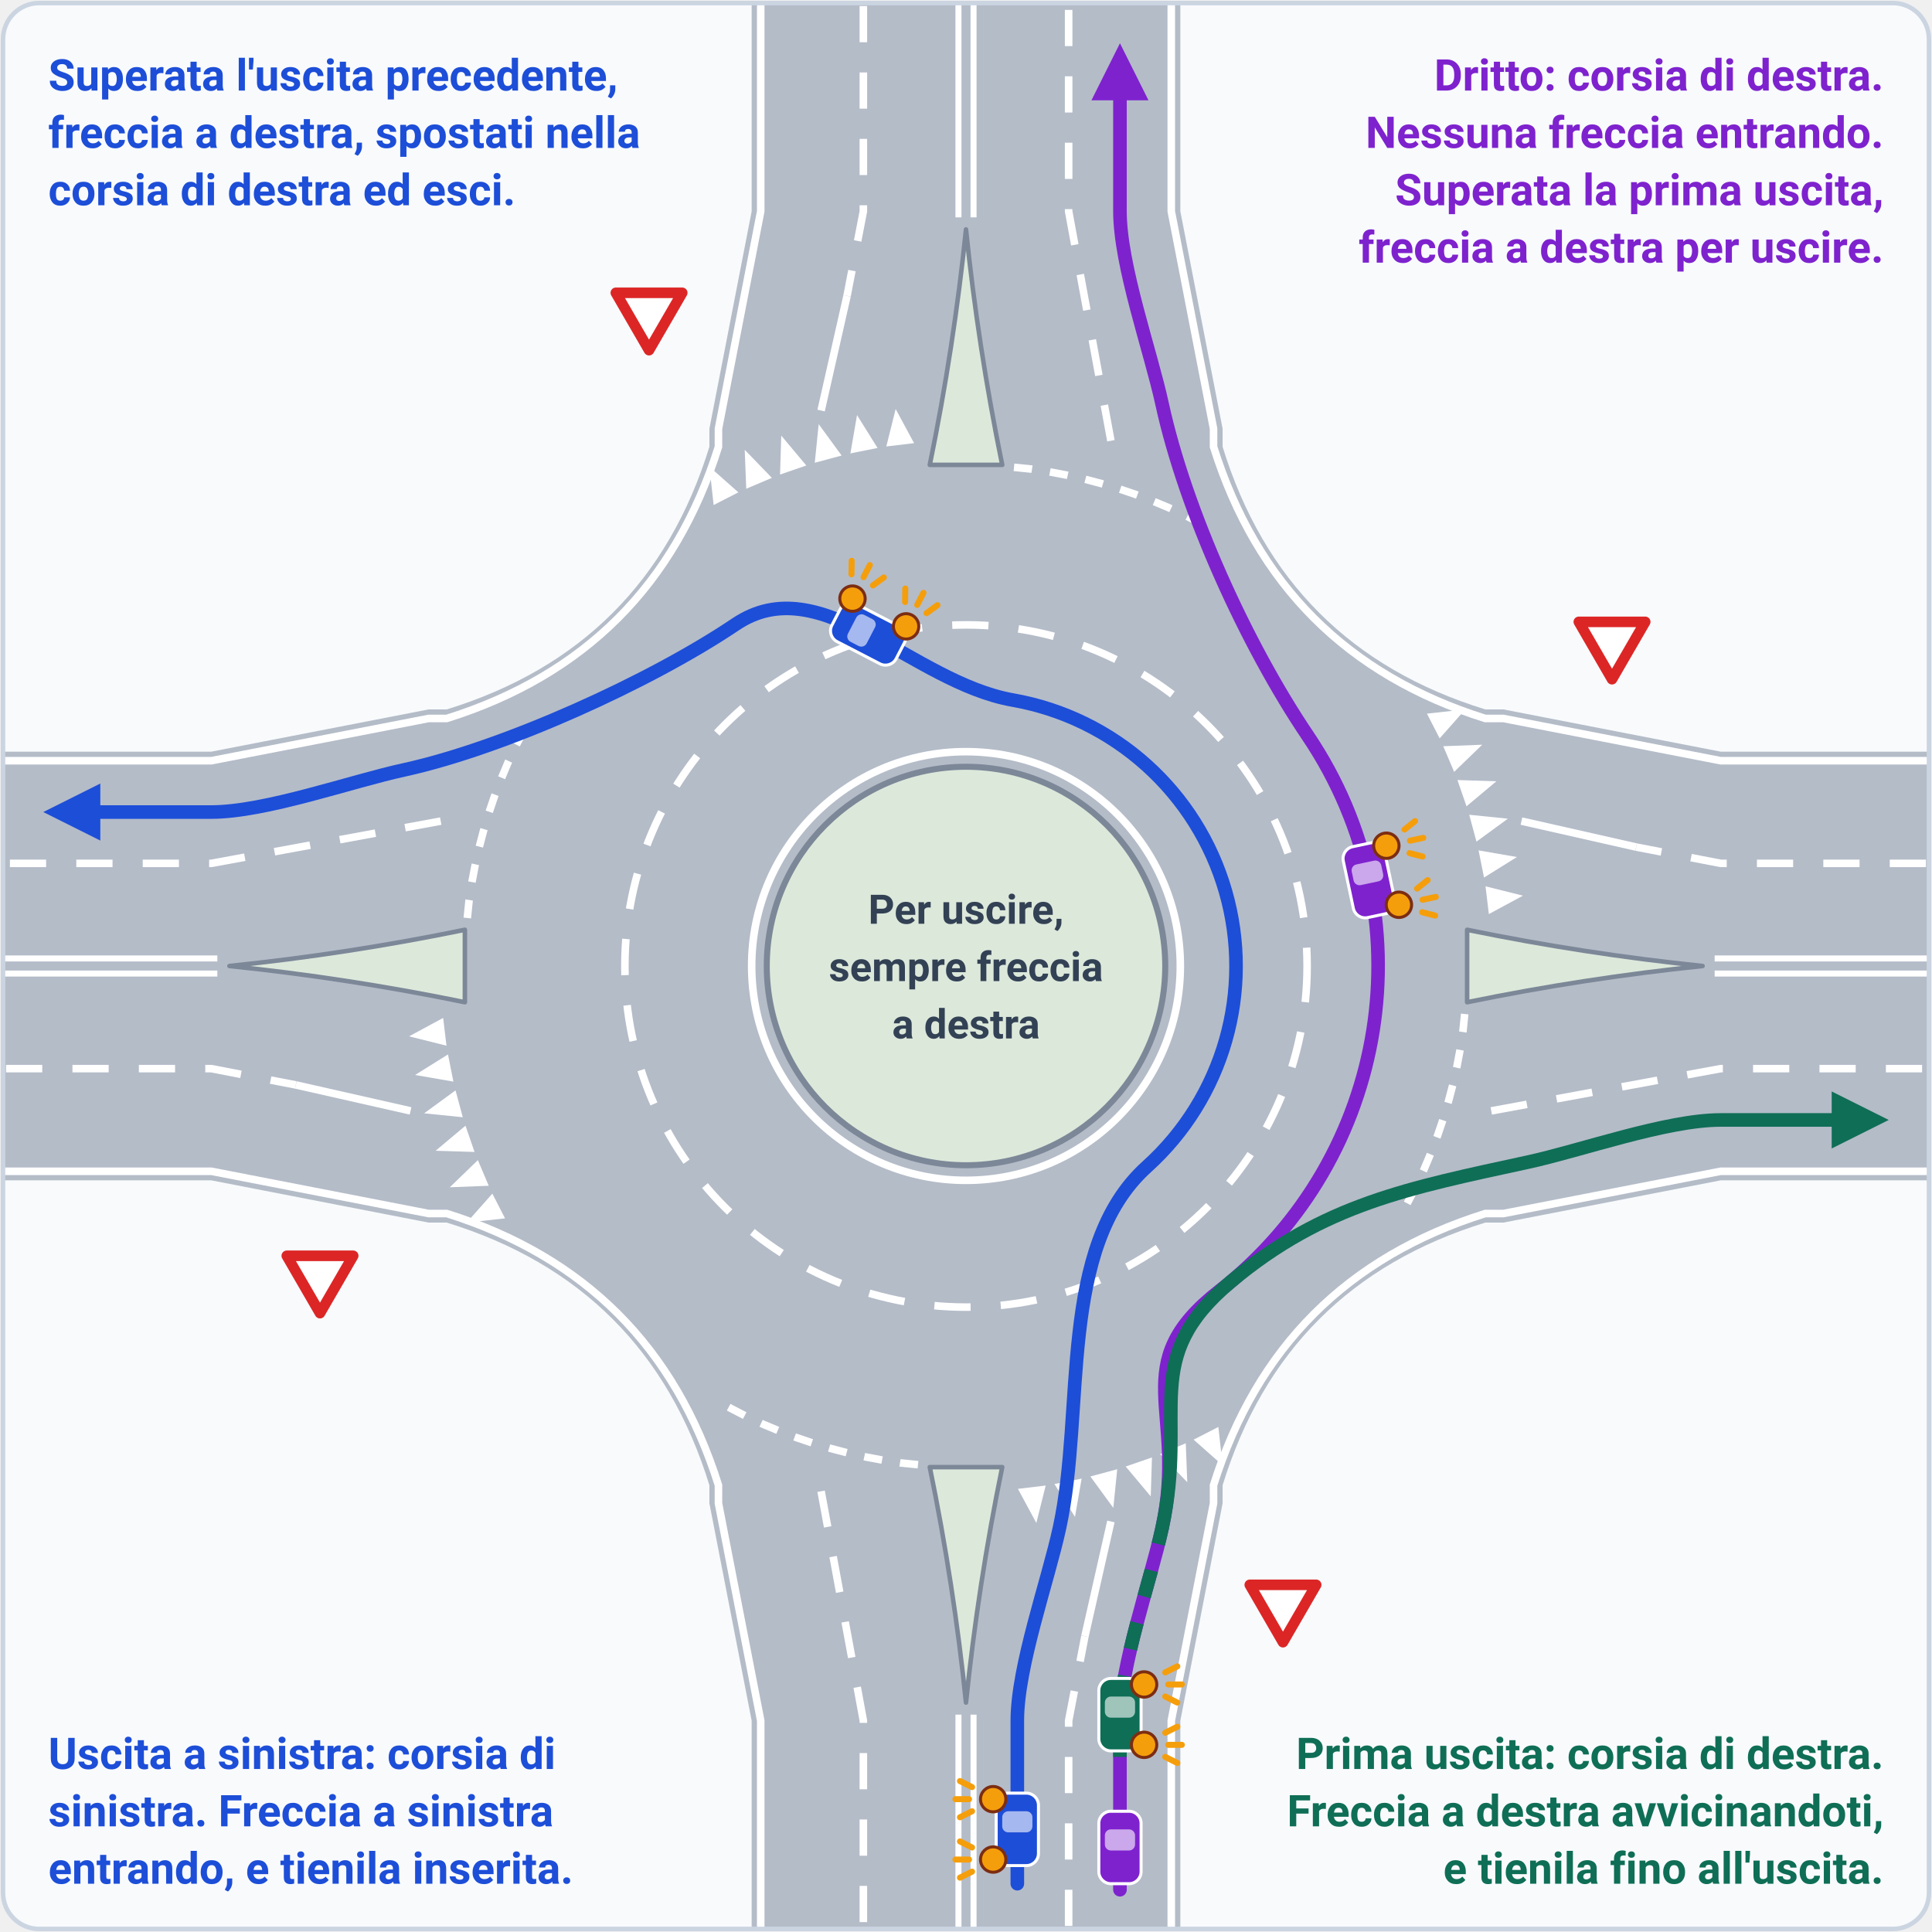
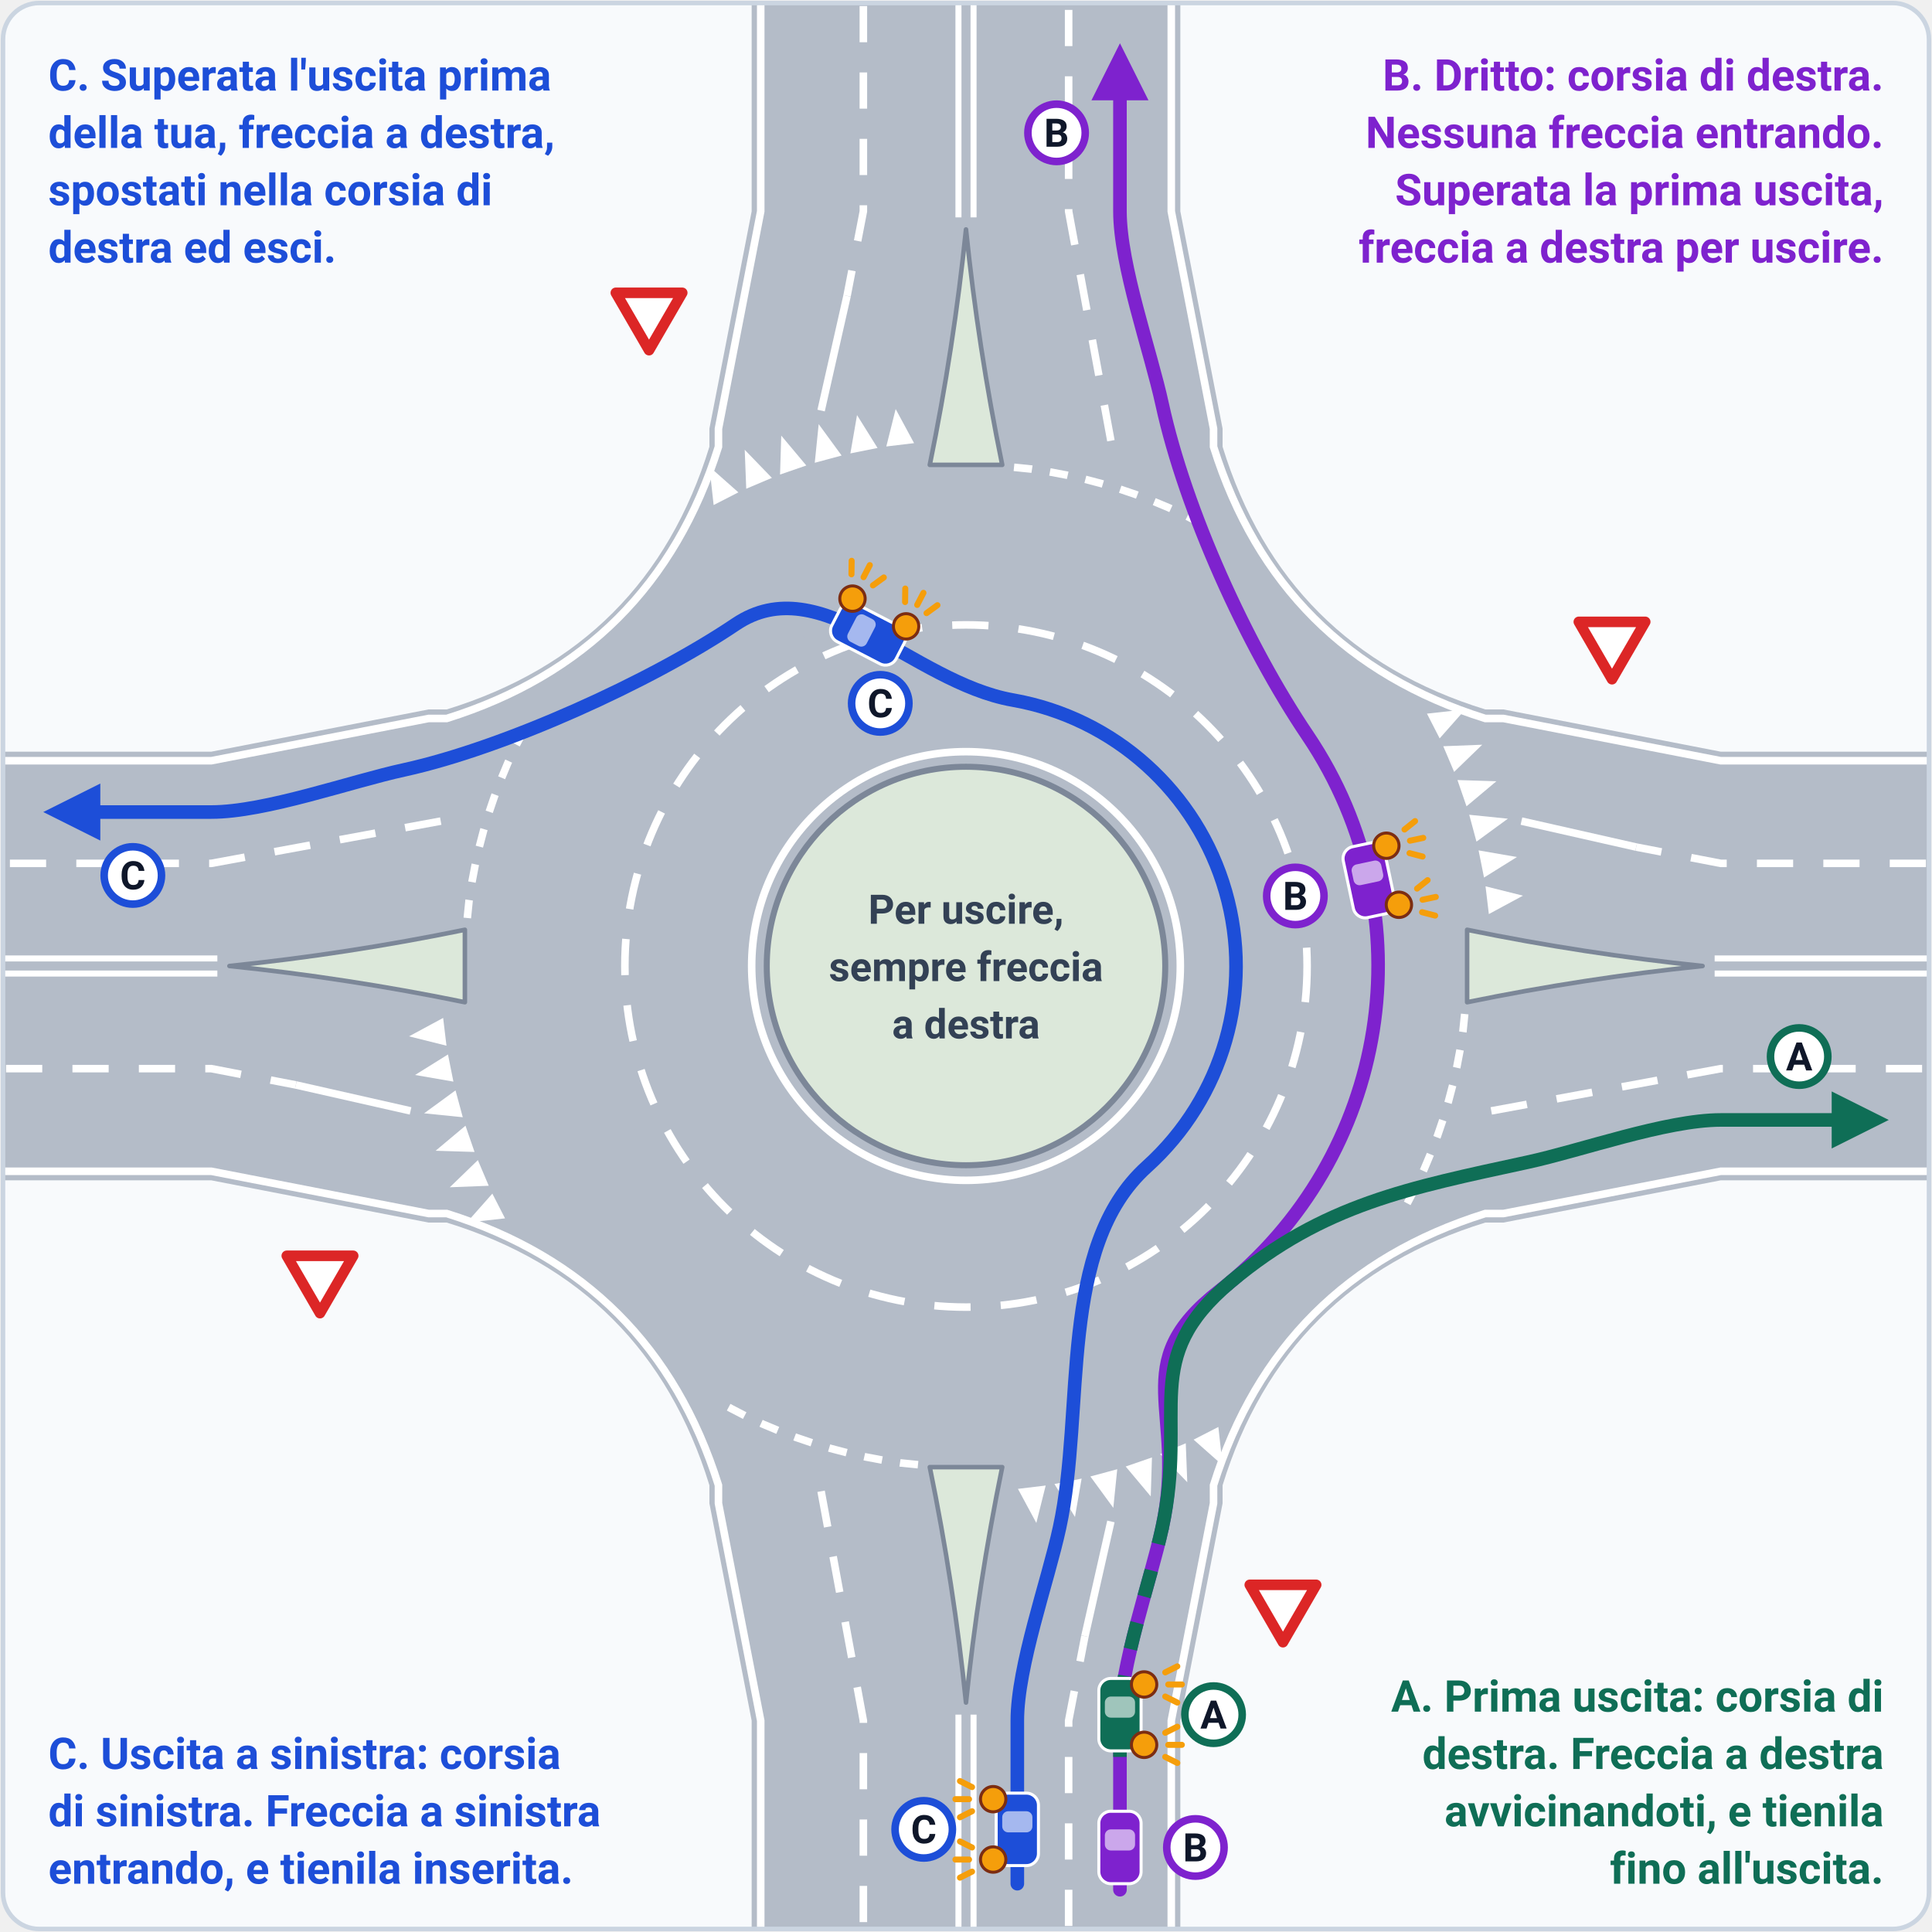
- <svg xmlns="http://www.w3.org/2000/svg" viewBox="0 0 640 640" role="img" aria-label="Una rotatoria a due corsie vista dall'alto, con il traffico in senso antiorario e tre auto che entrano dal basso. L'auto verde, nella corsia di destra, mette la freccia a destra avvicinandosi e prende la prima uscita. L'auto viola, nella corsia di destra, entra senza freccia, prosegue dritto e mette la freccia a destra superata la prima uscita. L'auto blu, nella corsia di sinistra, mette la freccia a sinistra entrando, percorre la corsia interna, poi mette la freccia a destra e si sposta nella corsia di destra per l'uscita a sinistra. Ogni auto esce con la freccia a destra. Ogni ingresso ha la linea di dare precedenza a triangoli bianchi.">
+ <svg xmlns="http://www.w3.org/2000/svg" viewBox="0 0 640 640" role="img" aria-label="Una rotatoria a due corsie vista dall'alto, con il traffico in senso antiorario e tre auto che entrano dal basso. L'auto verde (A), nella corsia di destra, mette la freccia a destra avvicinandosi e prende la prima uscita. L'auto viola (B), nella corsia di destra, entra senza freccia, prosegue dritto e mette la freccia a destra superata la prima uscita. L'auto blu (C), nella corsia di sinistra, mette la freccia a sinistra entrando, percorre la corsia interna, poi mette la freccia a destra e si sposta nella corsia di destra per l'uscita a sinistra. Ogni auto esce con la freccia a destra. Ogni ingresso ha la linea di dare precedenza a triangoli bianchi.">
  <defs>
    <clipPath id="card">
      <rect x="1" y="1" width="638" height="638" rx="12" />
    </clipPath>
    <marker id="ag" viewBox="0 0 10 10" refX="7" refY="5" markerWidth="4.2" markerHeight="4.2" orient="auto">
      <path d="M0,0 L10,5 L0,10 z" fill="#0F6E56" />
    </marker>
    <marker id="ab" viewBox="0 0 10 10" refX="7" refY="5" markerWidth="4.2" markerHeight="4.2" orient="auto">
      <path d="M0,0 L10,5 L0,10 z" fill="#1D4ED8" />
    </marker>
    <marker id="ap" viewBox="0 0 10 10" refX="7" refY="5" markerWidth="4.2" markerHeight="4.2" orient="auto">
      <path d="M0,0 L10,5 L0,10 z" fill="#7E22CE" />
    </marker>
  </defs>
  <rect x="1" y="1" width="638" height="638" rx="12" fill="#f8fafc" />
  <g clip-path="url(#card)">
    <g fill="#B4BCC8">
      <circle cx="320" cy="320" r="160" />
      <polygon points="391.0,660.0 391.0,570.0 405.0,498.0 405.0,410.0 235.0,410.0 235.0,498.0 249.0,570.0 249.0,660.0" />
      <path d="M 405.0,492.0 Q 425.5,425.5 492.0,405.0 L 320,320 Z" />
      <polygon points="660.0,249.0 570.0,249.0 498.0,235.0 410.0,235.0 410.0,405.0 498.0,405.0 570.0,391.0 660.0,391.0" />
      <path d="M 492.0,235.0 Q 425.5,214.5 405.0,148.0 L 320,320 Z" />
      <polygon points="249.0,-20.0 249.0,70.0 235.0,142.0 235.0,230.0 405.0,230.0 405.0,142.0 391.0,70.0 391.0,-20.0" />
      <path d="M 235.0,148.0 Q 214.5,214.5 148.0,235.0 L 320,320 Z" />
      <polygon points="-20.0,391.0 70.0,391.0 142.0,405.0 230.0,405.0 230.0,235.0 142.0,235.0 70.0,249.0 -20.0,249.0" />
      <path d="M 148.0,405.0 Q 214.5,425.5 235.0,492.0 L 320,320 Z" />
    </g>
    <circle cx="320" cy="320" r="66" fill="#DCE8DA" stroke="#7C8798" stroke-width="2" />
    <path d="M 320.0,564.0 Q 316.0,525.0 308.0,486.0 L 332.0,486.0 Q 324.0,525.0 320.0,564.0 Z" fill="#DCE8DA" stroke="#7C8798" stroke-width="1.5" stroke-linejoin="round" />
    <path d="M 564.0,320.0 Q 525.0,324.0 486.0,332.0 L 486.0,308.0 Q 525.0,316.0 564.0,320.0 Z" fill="#DCE8DA" stroke="#7C8798" stroke-width="1.5" stroke-linejoin="round" />
    <path d="M 320.0,76.0 Q 324.0,115.0 332.0,154.0 L 308.0,154.0 Q 316.0,115.0 320.0,76.0 Z" fill="#DCE8DA" stroke="#7C8798" stroke-width="1.5" stroke-linejoin="round" />
    <path d="M 76.0,320.0 Q 115.0,316.0 154.0,308.0 L 154.0,332.0 Q 115.0,324.0 76.0,320.0 Z" fill="#DCE8DA" stroke="#7C8798" stroke-width="1.5" stroke-linejoin="round" />
    <g fill="none" stroke="#ffffff" stroke-width="2.5" stroke-linecap="butt">
      <circle cx="320" cy="320" r="71" />
      <circle cx="320" cy="320" r="113" stroke-dasharray="12 10" />
      <path d="M 388.0,660.0 L 388.0,570.0 L 402.0,498.0 L 402.0,492.0 Q 423.5,423.5 492.0,402.0 L 498.0,402.0 L 570.0,388.0 L 660.0,388.0" />
      <line x1="317.5" y1="660.0" x2="317.5" y2="568.0" stroke-width="2" />
      <line x1="322.5" y1="660.0" x2="322.5" y2="568.0" stroke-width="2" />
      <path d="M 354.0,660.0 L 354.0,570.0 L 359.4,542.0" stroke-dasharray="12 10" />
      <path d="M 359.4,542.0 L 368.0,504.0" />
      <path d="M 272.0,494.0 L 286.0,570.0 L 286.0,660.0" stroke-dasharray="12 10" />
      <path d="M 304.1,485.2 L 298.2,484.6 L 292.4,483.7 L 286.6,482.6 L 280.8,481.3 L 275.1,479.8 L 269.4,478.1 L 263.8,476.2 L 258.3,474.1 L 252.8,471.8 L 247.4,469.3 L 242.2,466.6 L 237.0,463.8" stroke-dasharray="6 6" />
      <path d="M 660.0,252.0 L 570.0,252.0 L 498.0,238.0 L 492.0,238.0 Q 423.5,216.5 402.0,148.0 L 402.0,142.0 L 388.0,70.0 L 388.0,-20.0" />
      <line x1="660.0" y1="322.5" x2="568.0" y2="322.5" stroke-width="2" />
      <line x1="660.0" y1="317.5" x2="568.0" y2="317.5" stroke-width="2" />
      <path d="M 660.0,286.0 L 570.0,286.0 L 542.0,280.6" stroke-dasharray="12 10" />
      <path d="M 542.0,280.6 L 504.0,272.0" />
      <path d="M 494.0,368.0 L 570.0,354.0 L 660.0,354.0" stroke-dasharray="12 10" />
      <path d="M 485.2,335.9 L 484.6,341.8 L 483.7,347.6 L 482.6,353.4 L 481.3,359.2 L 479.8,364.9 L 478.1,370.6 L 476.2,376.2 L 474.1,381.7 L 471.8,387.2 L 469.3,392.6 L 466.6,397.8 L 463.8,403.0" stroke-dasharray="6 6" />
      <path d="M 252.0,-20.0 L 252.0,70.0 L 238.0,142.0 L 238.0,148.0 Q 216.5,216.5 148.0,238.0 L 142.0,238.0 L 70.0,252.0 L -20.0,252.0" />
      <line x1="322.5" y1="-20.0" x2="322.5" y2="72.0" stroke-width="2" />
      <line x1="317.5" y1="-20.0" x2="317.5" y2="72.0" stroke-width="2" />
      <path d="M 286.0,-20.0 L 286.0,70.0 L 280.6,98.0" stroke-dasharray="12 10" />
      <path d="M 280.6,98.0 L 272.0,136.0" />
      <path d="M 368.0,146.0 L 354.0,70.0 L 354.0,-20.0" stroke-dasharray="12 10" />
      <path d="M 335.9,154.8 L 341.8,155.4 L 347.6,156.3 L 353.4,157.4 L 359.2,158.7 L 364.9,160.2 L 370.6,161.9 L 376.2,163.8 L 381.7,165.9 L 387.2,168.2 L 392.6,170.7 L 397.8,173.4 L 403.0,176.2" stroke-dasharray="6 6" />
      <path d="M -20.0,388.0 L 70.0,388.0 L 142.0,402.0 L 148.0,402.0 Q 216.5,423.5 238.0,492.0 L 238.0,498.0 L 252.0,570.0 L 252.0,660.0" />
      <line x1="-20.0" y1="317.5" x2="72.0" y2="317.5" stroke-width="2" />
      <line x1="-20.0" y1="322.5" x2="72.0" y2="322.5" stroke-width="2" />
      <path d="M -20.0,354.0 L 70.0,354.0 L 98.0,359.4" stroke-dasharray="12 10" />
      <path d="M 98.0,359.4 L 136.0,368.0" />
      <path d="M 146.0,272.0 L 70.0,286.0 L -20.0,286.0" stroke-dasharray="12 10" />
      <path d="M 154.8,304.1 L 155.4,298.2 L 156.3,292.4 L 157.4,286.6 L 158.7,280.8 L 160.2,275.1 L 161.9,269.4 L 163.8,263.8 L 165.9,258.3 L 168.2,252.8 L 170.7,247.4 L 173.4,242.2 L 176.2,237.0" stroke-dasharray="6 6" />
    </g>
    <g fill="#ffffff">
      <polygon points="337.2,493.2 346.4,492.1 343.3,504.5" />
      <polygon points="349.3,491.6 358.3,489.8 356.1,502.5" />
      <polygon points="361.2,489.1 370.1,486.7 368.8,499.5" />
      <polygon points="372.9,485.8 381.6,482.8 381.2,495.7" />
      <polygon points="384.3,481.7 392.8,478.1 393.3,491.0" />
      <polygon points="395.4,476.9 403.6,472.7 405.0,485.4" />
      <polygon points="493.2,302.8 492.1,293.6 504.5,296.7" />
      <polygon points="491.6,290.7 489.8,281.7 502.5,283.9" />
      <polygon points="489.1,278.8 486.7,269.9 499.5,271.2" />
      <polygon points="485.8,267.1 482.8,258.4 495.7,258.8" />
      <polygon points="481.7,255.7 478.1,247.2 491.0,246.7" />
      <polygon points="476.9,244.6 472.7,236.4 485.4,235.0" />
      <polygon points="302.8,146.8 293.6,147.9 296.7,135.5" />
      <polygon points="290.7,148.4 281.7,150.2 283.9,137.5" />
      <polygon points="278.8,150.9 269.9,153.3 271.2,140.5" />
      <polygon points="267.1,154.2 258.4,157.2 258.8,144.3" />
      <polygon points="255.7,158.3 247.2,161.9 246.7,149.0" />
      <polygon points="244.6,163.1 236.4,167.3 235.0,154.6" />
      <polygon points="146.8,337.2 147.9,346.4 135.5,343.3" />
      <polygon points="148.4,349.3 150.2,358.3 137.5,356.1" />
      <polygon points="150.9,361.2 153.3,370.1 140.5,368.8" />
      <polygon points="154.2,372.9 157.2,381.6 144.3,381.2" />
      <polygon points="158.3,384.3 161.9,392.8 149.0,393.3" />
      <polygon points="163.1,395.4 167.3,403.6 154.6,405.0" />
    </g>
    <polygon points="414.0,525.0 436.0,525.0 425.0,544.0" fill="#ffffff" stroke="#DC2626" stroke-width="3.5" stroke-linejoin="round" />
    <polygon points="523.0,206.0 545.0,206.0 534.0,225.0" fill="#ffffff" stroke="#DC2626" stroke-width="3.5" stroke-linejoin="round" />
    <polygon points="204.0,97.0 226.0,97.0 215.0,116.0" fill="#ffffff" stroke="#DC2626" stroke-width="3.5" stroke-linejoin="round" />
    <polygon points="95.0,416.0 117.0,416.0 106.0,435.0" fill="#ffffff" stroke="#DC2626" stroke-width="3.5" stroke-linejoin="round" />
    <g fill="none" stroke-width="4.5" stroke-linecap="round" stroke-linejoin="round">
      <path d="M 371.0,626.0 L 371.0,570.0 C 371.0,552.0 381.2,523.6 385.0,506.0 C 393.5,466.9 372.5,452.2 404.0,427.6 A 136.5 136.5 0 0 0 433.2,243.7 C 413.0,213.8 392.7,169.2 385.0,134.0 C 381.2,116.4 371.0,88.0 371.0,70.0 L 371.0,20.0" stroke="#7E22CE" marker-end="url(#ap)" />
      <path d="M 371.0,582.0 L 371.0,570.0 C 371.0,552.0 381.2,523.6 385.0,506.0" stroke="#0F6E56" stroke-dasharray="9 9" stroke-linecap="butt" />
      <path d="M 385.0,506.0 C 393.5,466.9 377.1,450.3 407.7,424.6 C 438.4,398.9 466.9,393.5 506.0,385.0 C 523.6,381.2 552.0,371.0 570.0,371.0 L 620.0,371.0" stroke="#0F6E56" marker-end="url(#ag)" />
      <path d="M 337.0,624.0 L 337.0,570.0 C 337.0,552.0 347.2,523.6 351.0,506.0 C 359.5,466.9 350.2,413.3 379.9,386.5 A 89.5 89.5 0 0 0 335.5,231.9 C 302.1,226.0 271.9,187.8 243.7,206.8 C 215.5,225.8 167.2,247.7 134.0,255.0 C 116.4,258.8 88.0,269.0 70.0,269.0 L 20.0,269.0" stroke="#1D4ED8" marker-end="url(#ab)" />
    </g>
    <g transform="translate(371.0 568.0) rotate(-90)">
      <rect x="-12" y="-7" width="24" height="14" rx="4" fill="#0F6E56" stroke="#ffffff" stroke-width="1" />
      <rect x="-1" y="-5" width="7" height="10" rx="2" fill="#ffffff" opacity=".6" />
      <circle cx="10" cy="8" r="4.2" fill="#F59E0B" stroke="#7C2D12" stroke-width="1" />
      <path d="M 6 15 L 4 19 M 10 16 L 10 20.5 M 14 15 L 16 19" stroke="#F59E0B" stroke-width="2" stroke-linecap="round" fill="none" />
      <circle cx="-10" cy="8" r="4.2" fill="#F59E0B" stroke="#7C2D12" stroke-width="1" />
      <path d="M -14 15 L -16 19 M -10 16 L -10 20.5 M -6 15 L -4 19" stroke="#F59E0B" stroke-width="2" stroke-linecap="round" fill="none" />
    </g>
    <g transform="translate(371.0 612.0) rotate(-90)">
      <rect x="-12" y="-7" width="24" height="14" rx="4" fill="#7E22CE" stroke="#ffffff" stroke-width="1" />
      <rect x="-1" y="-5" width="7" height="10" rx="2" fill="#ffffff" opacity=".6" />
    </g>
    <g transform="translate(337.0 606.0) rotate(-90)">
      <rect x="-12" y="-7" width="24" height="14" rx="4" fill="#1D4ED8" stroke="#ffffff" stroke-width="1" />
      <rect x="-1" y="-5" width="7" height="10" rx="2" fill="#ffffff" opacity=".6" />
      <circle cx="10" cy="-8" r="4.2" fill="#F59E0B" stroke="#7C2D12" stroke-width="1" />
      <path d="M 6 -15 L 4 -19 M 10 -16 L 10 -20.5 M 14 -15 L 16 -19" stroke="#F59E0B" stroke-width="2" stroke-linecap="round" fill="none" />
      <circle cx="-10" cy="-8" r="4.2" fill="#F59E0B" stroke="#7C2D12" stroke-width="1" />
      <path d="M -14 -15 L -16 -19 M -10 -16 L -10 -20.5 M -6 -15 L -4 -19" stroke="#F59E0B" stroke-width="2" stroke-linecap="round" fill="none" />
    </g>
    <g transform="translate(453.5 291.6) rotate(-102.0)">
      <rect x="-12" y="-7" width="24" height="14" rx="4" fill="#7E22CE" stroke="#ffffff" stroke-width="1" />
      <rect x="-1" y="-5" width="7" height="10" rx="2" fill="#ffffff" opacity=".6" />
      <circle cx="10" cy="8" r="4.2" fill="#F59E0B" stroke="#7C2D12" stroke-width="1" />
      <path d="M 6 15 L 4 19 M 10 16 L 10 20.5 M 14 15 L 16 19" stroke="#F59E0B" stroke-width="2" stroke-linecap="round" fill="none" />
      <circle cx="-10" cy="8" r="4.2" fill="#F59E0B" stroke="#7C2D12" stroke-width="1" />
      <path d="M -14 15 L -16 19 M -10 16 L -10 20.5 M -6 15 L -4 19" stroke="#F59E0B" stroke-width="2" stroke-linecap="round" fill="none" />
    </g>
    <g transform="translate(287.6 210.0) rotate(-152.6447)">
      <rect x="-12" y="-7" width="24" height="14" rx="4" fill="#1D4ED8" stroke="#ffffff" stroke-width="1" />
      <rect x="-1" y="-5" width="7" height="10" rx="2" fill="#ffffff" opacity=".6" />
      <circle cx="10" cy="8" r="4.2" fill="#F59E0B" stroke="#7C2D12" stroke-width="1" />
      <path d="M 6 15 L 4 19 M 10 16 L 10 20.5 M 14 15 L 16 19" stroke="#F59E0B" stroke-width="2" stroke-linecap="round" fill="none" />
      <circle cx="-10" cy="8" r="4.2" fill="#F59E0B" stroke="#7C2D12" stroke-width="1" />
      <path d="M -14 15 L -16 19 M -10 16 L -10 20.5 M -6 15 L -4 19" stroke="#F59E0B" stroke-width="2" stroke-linecap="round" fill="none" />
    </g>
+     <circle cx="402.0" cy="568.0" r="9.5" fill="#ffffff" stroke="#0F6E56" stroke-width="2.5" />
+     <text x="402.0" y="572.6" text-anchor="middle" font-family="system-ui, -apple-system, 'Segoe UI', Roboto, sans-serif" font-size="13" font-weight="700" fill="#0f172a">A</text>
+     <circle cx="396.0" cy="612.0" r="9.5" fill="#ffffff" stroke="#7E22CE" stroke-width="2.5" />
+     <text x="396.0" y="616.6" text-anchor="middle" font-family="system-ui, -apple-system, 'Segoe UI', Roboto, sans-serif" font-size="13" font-weight="700" fill="#0f172a">B</text>
+     <circle cx="306.0" cy="606.0" r="9.5" fill="#ffffff" stroke="#1D4ED8" stroke-width="2.5" />
+     <text x="306.0" y="610.6" text-anchor="middle" font-family="system-ui, -apple-system, 'Segoe UI', Roboto, sans-serif" font-size="13" font-weight="700" fill="#0f172a">C</text>
+     <circle cx="596.0" cy="350.0" r="9.5" fill="#ffffff" stroke="#0F6E56" stroke-width="2.5" />
+     <text x="596.0" y="354.6" text-anchor="middle" font-family="system-ui, -apple-system, 'Segoe UI', Roboto, sans-serif" font-size="13" font-weight="700" fill="#0f172a">A</text>
+     <circle cx="350.0" cy="44.0" r="9.5" fill="#ffffff" stroke="#7E22CE" stroke-width="2.5" />
+     <text x="350.0" y="48.6" text-anchor="middle" font-family="system-ui, -apple-system, 'Segoe UI', Roboto, sans-serif" font-size="13" font-weight="700" fill="#0f172a">B</text>
+     <circle cx="44.0" cy="290.0" r="9.5" fill="#ffffff" stroke="#1D4ED8" stroke-width="2.5" />
+     <text x="44.0" y="294.6" text-anchor="middle" font-family="system-ui, -apple-system, 'Segoe UI', Roboto, sans-serif" font-size="13" font-weight="700" fill="#0f172a">C</text>
+     <circle cx="429.1" cy="296.8" r="9.5" fill="#ffffff" stroke="#7E22CE" stroke-width="2.5" />
+     <text x="429.1" y="301.4" text-anchor="middle" font-family="system-ui, -apple-system, 'Segoe UI', Roboto, sans-serif" font-size="13" font-weight="700" fill="#0f172a">B</text>
+     <circle cx="291.6" cy="233.0" r="9.5" fill="#ffffff" stroke="#1D4ED8" stroke-width="2.5" />
+     <text x="291.6" y="237.6" text-anchor="middle" font-family="system-ui, -apple-system, 'Segoe UI', Roboto, sans-serif" font-size="13" font-weight="700" fill="#0f172a">C</text>
  </g>
  <rect x="1" y="1" width="638" height="638" rx="12" fill="none" stroke="#cbd5e1" stroke-width="1.5" />
  <g font-family="system-ui, -apple-system, 'Segoe UI', Roboto, sans-serif" font-size="14.5" font-weight="600">
-     <text x="16" y="586" text-anchor="start" fill="#1D4ED8">Uscita a sinistra: corsia di</text>
-     <text x="16" y="605" text-anchor="start" fill="#1D4ED8">sinistra. Freccia a sinistra</text>
+     <text x="16" y="586" text-anchor="start" fill="#1D4ED8">C. Uscita a sinistra: corsia</text>
+     <text x="16" y="605" text-anchor="start" fill="#1D4ED8">di sinistra. Freccia a sinistra</text>
    <text x="16" y="624" text-anchor="start" fill="#1D4ED8">entrando, e tienila inserita.</text>
-     <text x="624" y="586" text-anchor="end" fill="#0F6E56">Prima uscita: corsia di destra.</text>
-     <text x="624" y="605" text-anchor="end" fill="#0F6E56">Freccia a destra avvicinandoti,</text>
-     <text x="624" y="624" text-anchor="end" fill="#0F6E56">e tienila fino all'uscita.</text>
-     <text x="16" y="30" text-anchor="start" fill="#1D4ED8">Superata l'uscita precedente,</text>
-     <text x="16" y="49" text-anchor="start" fill="#1D4ED8">freccia a destra, spostati nella</text>
-     <text x="16" y="68" text-anchor="start" fill="#1D4ED8">corsia di destra ed esci.</text>
-     <text x="624" y="30" text-anchor="end" fill="#7E22CE">Dritto: corsia di destra.</text>
+     <text x="624" y="567" text-anchor="end" fill="#0F6E56">A. Prima uscita: corsia di</text>
+     <text x="624" y="586" text-anchor="end" fill="#0F6E56">destra. Freccia a destra</text>
+     <text x="624" y="605" text-anchor="end" fill="#0F6E56">avvicinandoti, e tienila</text>
+     <text x="624" y="624" text-anchor="end" fill="#0F6E56">fino all'uscita.</text>
+     <text x="16" y="30" text-anchor="start" fill="#1D4ED8">C. Superata l'uscita prima</text>
+     <text x="16" y="49" text-anchor="start" fill="#1D4ED8">della tua, freccia a destra,</text>
+     <text x="16" y="68" text-anchor="start" fill="#1D4ED8">spostati nella corsia di</text>
+     <text x="16" y="87" text-anchor="start" fill="#1D4ED8">destra ed esci.</text>
+     <text x="624" y="30" text-anchor="end" fill="#7E22CE">B. Dritto: corsia di destra.</text>
    <text x="624" y="49" text-anchor="end" fill="#7E22CE">Nessuna freccia entrando.</text>
    <text x="624" y="68" text-anchor="end" fill="#7E22CE">Superata la prima uscita,</text>
    <text x="624" y="87" text-anchor="end" fill="#7E22CE">freccia a destra per uscire.</text>
    <text x="320" y="306.0" text-anchor="middle" font-size="13.5" fill="#334155">Per uscire,</text>
    <text x="320" y="325.0" text-anchor="middle" font-size="13.5" fill="#334155">sempre freccia</text>
    <text x="320" y="344.0" text-anchor="middle" font-size="13.5" fill="#334155">a destra</text>
  </g>
</svg>
